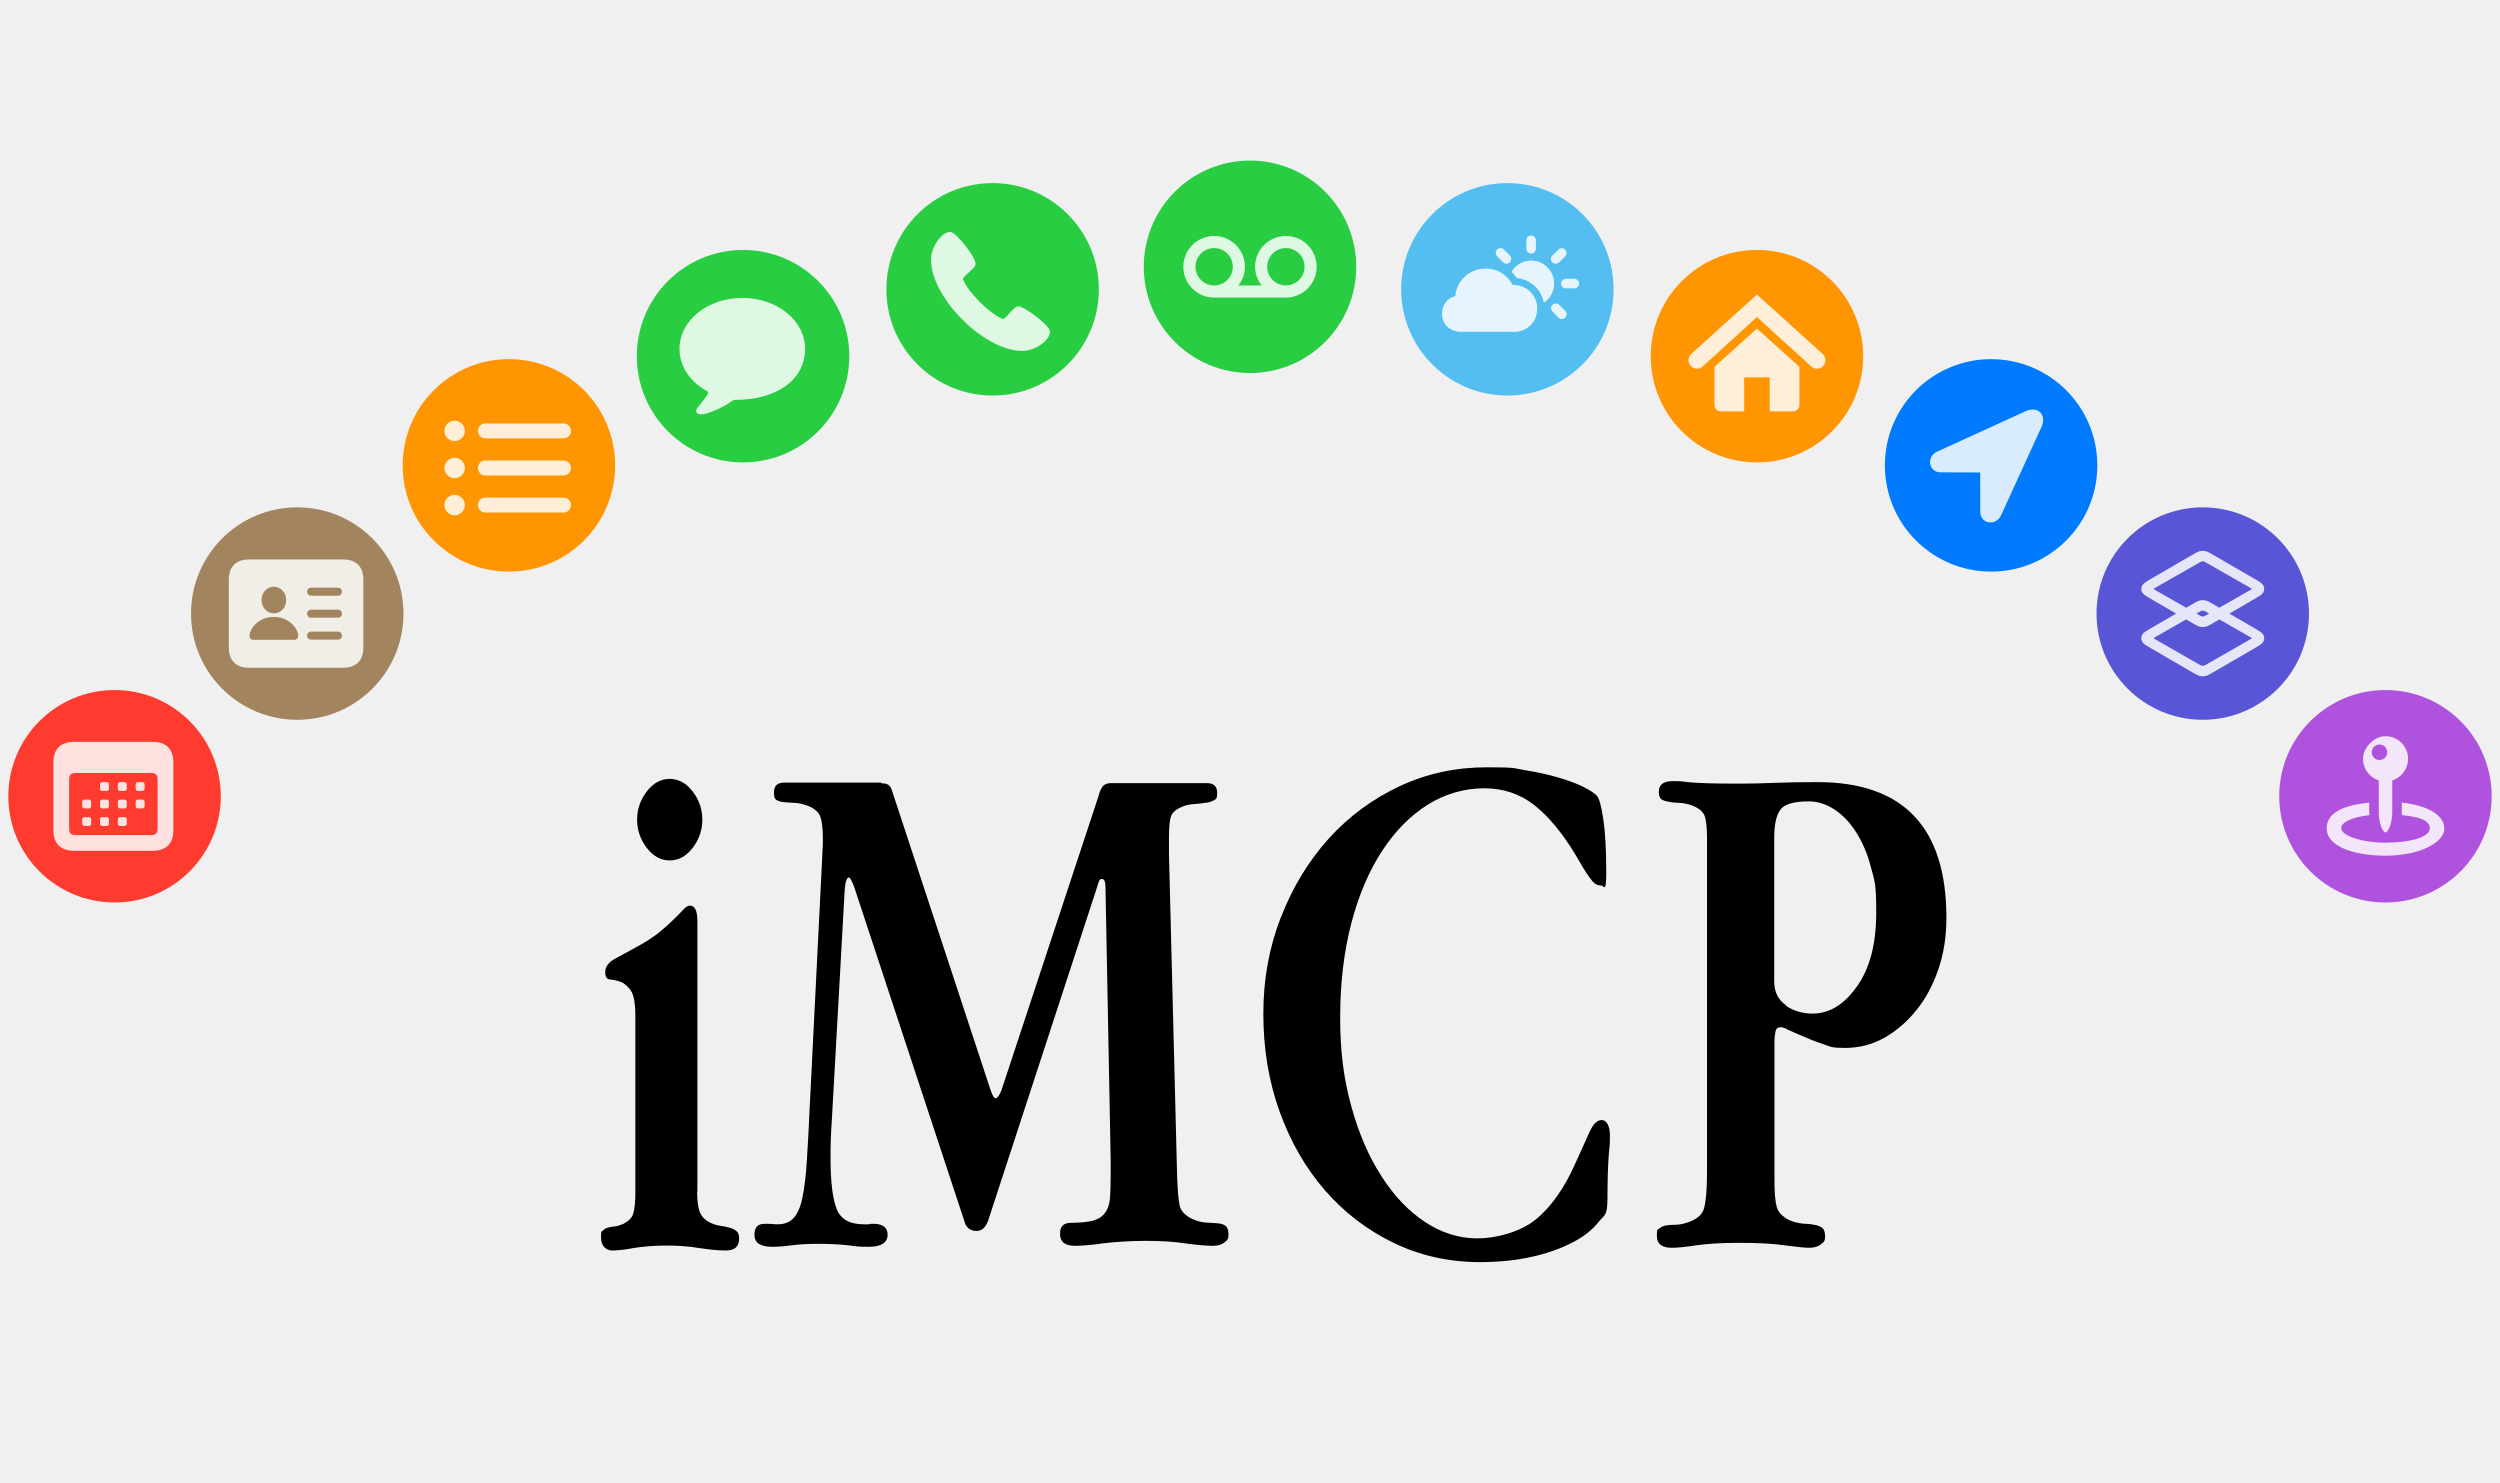
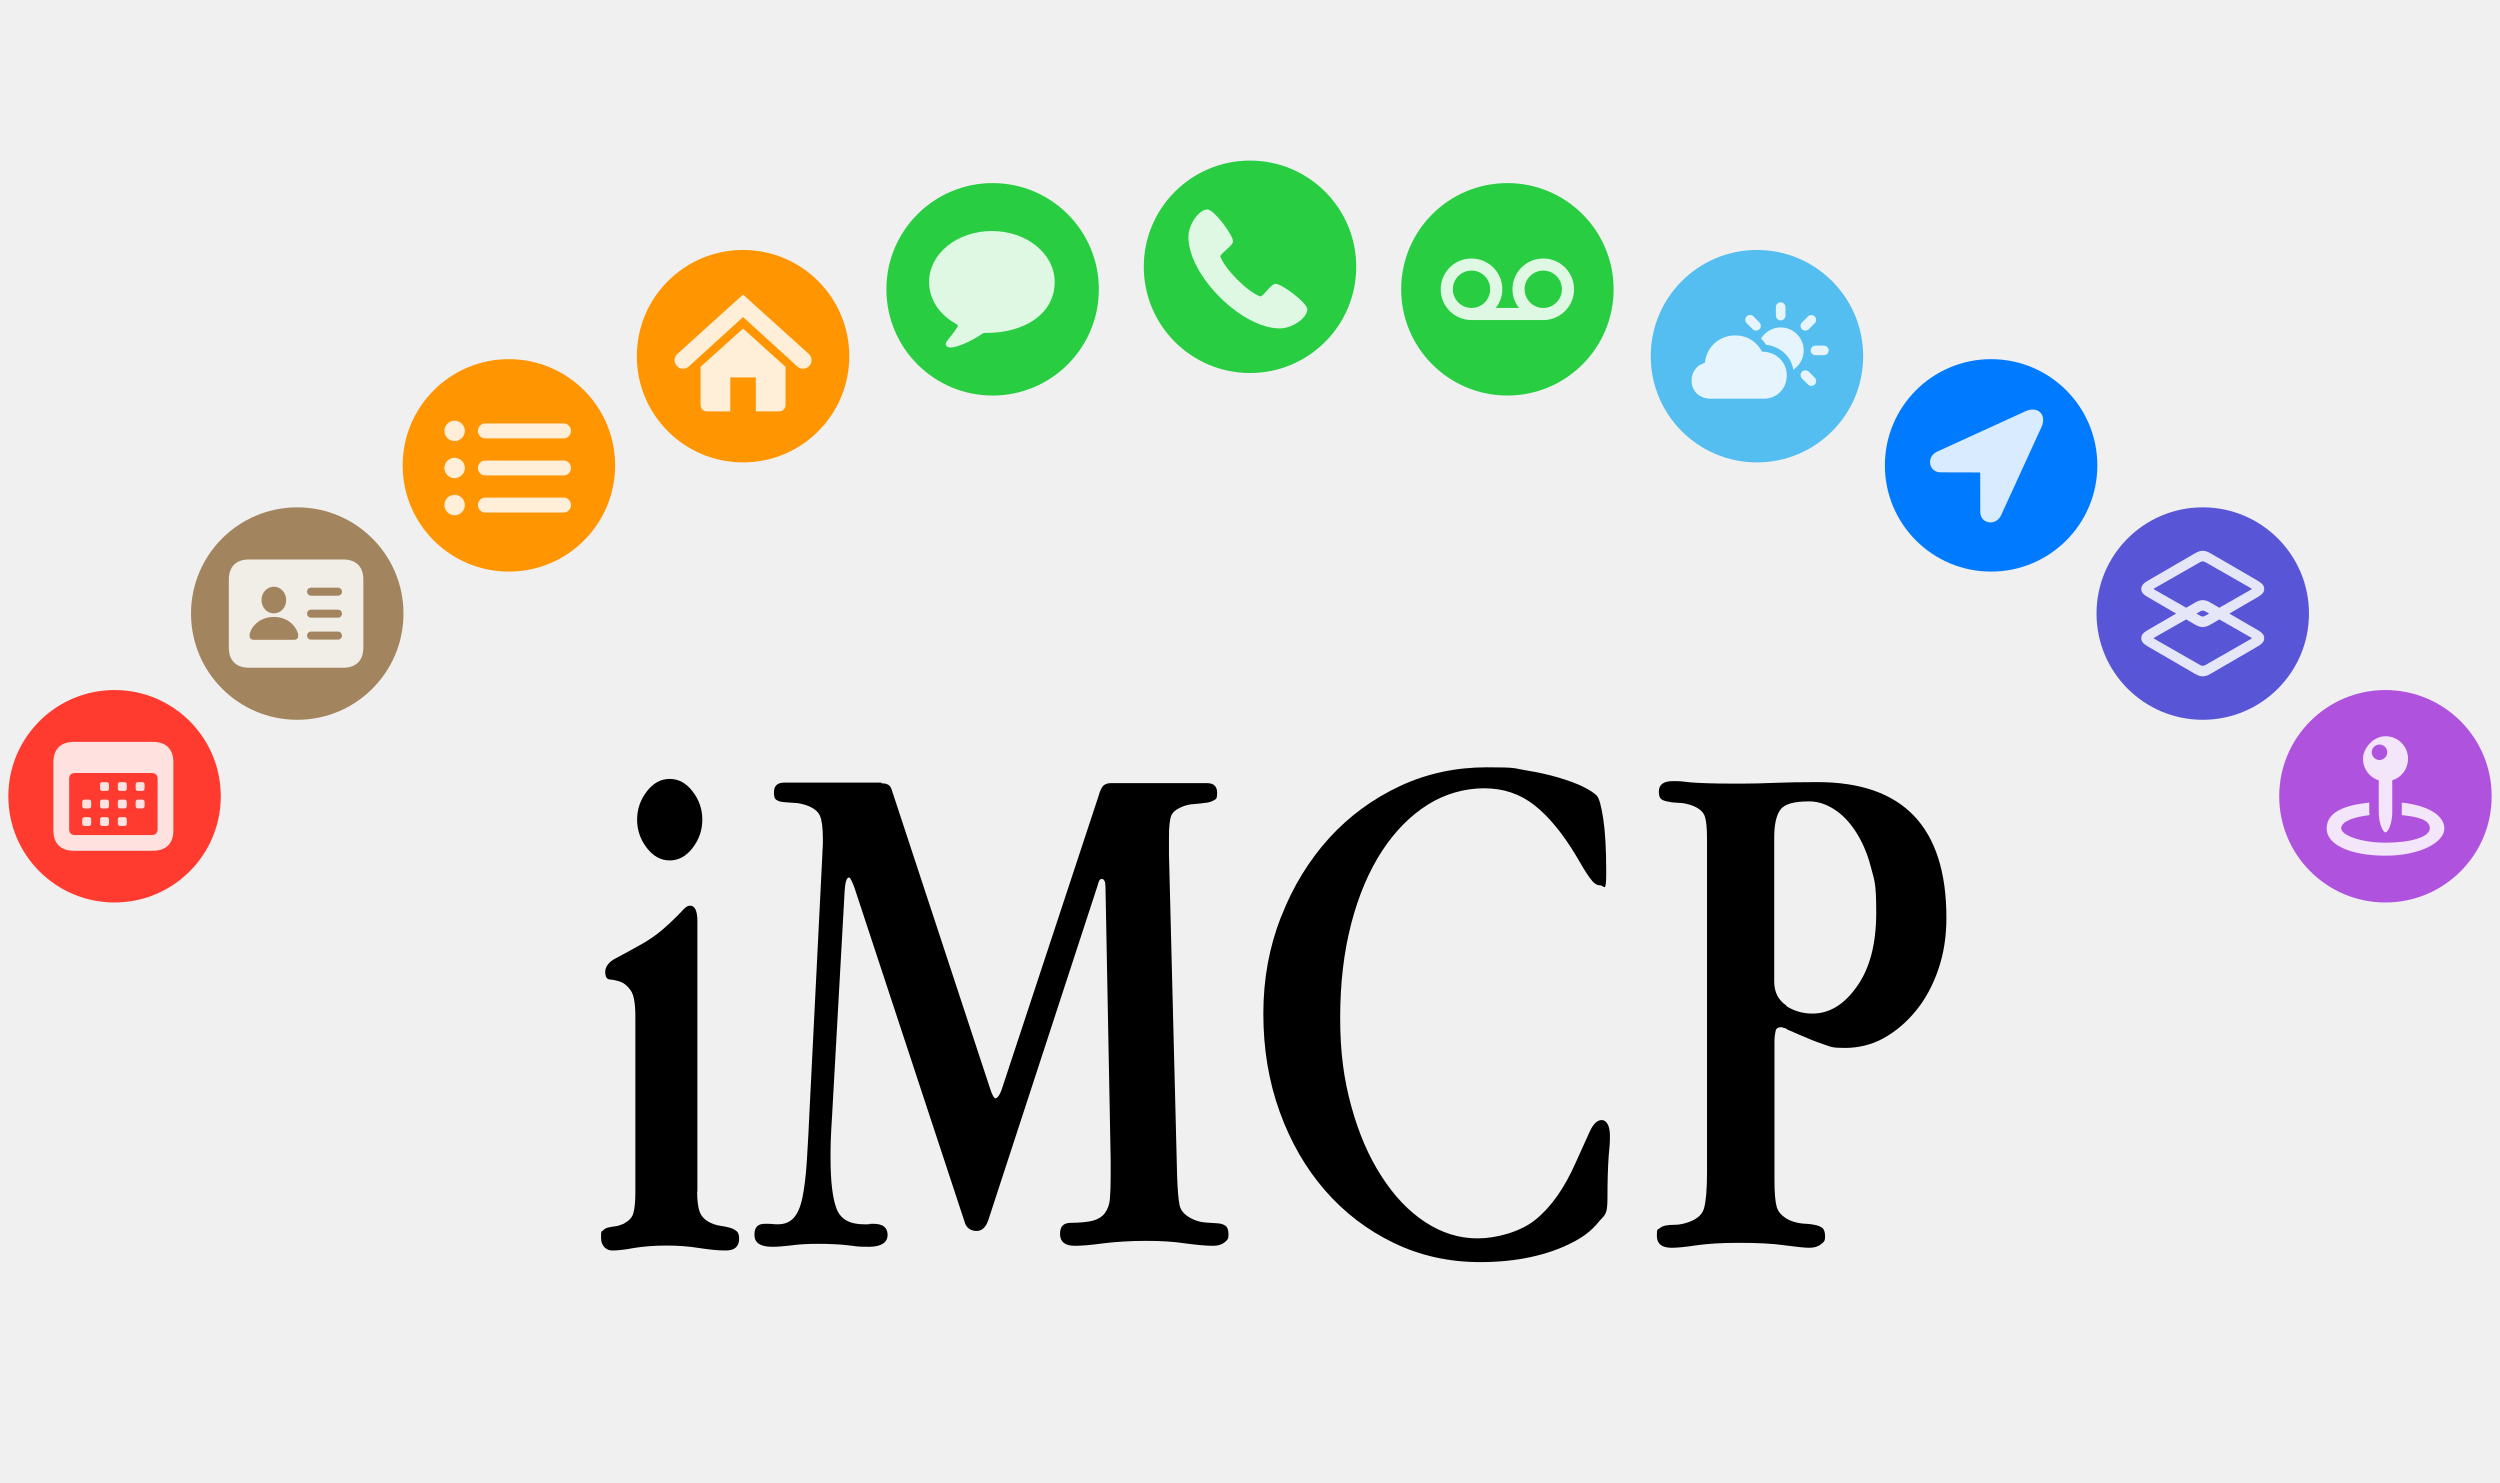
<svg xmlns="http://www.w3.org/2000/svg" viewBox="0 0 1012 600">
  <g fill="#000">
    <path d="M282.2,482.4c0,3.6.4,6.3,1,8.1.7,1.8,2,3.2,3.8,4.2,1.6.8,3.1,1.3,4.6,1.5s2.8.5,3.9.8,2,.8,2.7,1.4,1,1.6,1,3c0,3.2-1.8,4.8-5.4,4.8s-6.6-.4-10.8-1c-4.2-.7-8.6-1-13.4-1s-9.5.4-13.1,1c-3.6.7-6.5,1-8.7,1s-4.5-1.7-4.5-5.1.2-2.4.8-3,1.2-1,2.1-1.2c.9-.2,1.9-.4,2.9-.5s2.1-.5,3.3-1c2.2-1.2,3.6-2.6,4-4.4.5-1.7.8-4.5.8-8.5v-70.8c0-5.4-.6-9-1.9-10.8s-2.7-3-4.2-3.5-2.9-.8-4.2-.9-1.9-1.1-1.9-3.1,1.4-4,4.1-5.4,6.5-3.5,11.5-6.3c3-1.8,5.5-3.6,7.6-5.4,2.1-1.8,3.8-3.4,5.2-4.8,1.4-1.4,2.5-2.5,3.4-3.5.9-.9,1.7-1.4,2.5-1.4,2,0,3,2.1,3,6.3v109.5ZM280.4,320.4c2.6,3.4,3.9,7.2,3.9,11.4s-1.3,8-3.9,11.4-5.7,5.1-9.3,5.1-6.7-1.7-9.3-5.1c-2.6-3.4-3.9-7.2-3.9-11.4s1.3-8,3.9-11.4,5.7-5.1,9.3-5.1,6.7,1.7,9.3,5.1Z" />
    <path d="M356.9,317.1c1,0,1.9.1,2.5.5.7.3,1.2,1,1.6,2.2l39.9,121.2c.8,2.4,1.5,3.6,2.1,3.6s1.6-1.1,2.4-3.3l39.3-119.1c.4-1.6,1-2.9,1.6-3.8.7-.9,1.9-1.4,3.5-1.4h38.7c2.8,0,4.2,1.3,4.2,3.9s-.5,2.6-1.4,3.1-2,.9-3.5,1c-1.4.2-3,.4-4.6.5-1.7.1-3.5.5-5.2,1.3-2.2,1-3.5,2.2-4,3.7-.5,1.5-.8,4.2-.8,8.2v7.1l3.3,130.5c.2,5.4.5,9.2,1,11.6.5,2.4,2.4,4.3,5.5,5.7,1.8.8,3.6,1.2,5.4,1.3s3.4.2,4.6.3c1.3.1,2.4.5,3.1,1,.8.6,1.2,1.8,1.2,3.6s-.5,2.2-1.6,3.1-2.6,1.4-4.6,1.4c-3.2,0-7-.4-11.5-1-4.5-.7-9.8-1-15.8-1s-12.4.4-17.2,1c-4.9.7-8.8,1-11.5,1-4,0-6-1.6-6-4.8s1.5-4.5,4.5-4.5,6.8-.3,8.9-.9c2.1-.6,3.7-1.6,4.8-3.1,1.1-1.5,1.8-3.4,2-5.8s.3-5.4.3-8.9v-6.9l-2.1-110.3c0-2.2-.5-3.3-1.5-3.3s-1.2,1-1.8,3l-44.1,135c-1,3-2.6,4.5-4.8,4.5s-4.2-1.2-4.8-3.6l-44.7-135.6c-1-2.6-1.7-3.9-2.1-3.9-1,0-1.6,1.9-1.8,5.7l-5.1,91.2c-.2,3.4-.4,6.5-.5,9.2-.1,2.8-.1,5.3-.1,7.5,0,9.3.8,16.1,2.4,20.4,1.6,4.3,5.3,6.4,11.1,6.4s1.2,0,1.8-.1c.6-.1,1.3-.1,2.1-.1,3.8,0,5.7,1.5,5.7,4.5s-2.5,4.8-7.5,4.8-5-.2-8.5-.6-7.5-.6-12.1-.6-7.5.2-10.6.6-5.8.6-8,.6c-4.8,0-7.2-1.6-7.2-4.8s1.4-4.5,4.2-4.5,2.2,0,3.1.1,1.6.1,2.2.1c2.6,0,4.7-.8,6.3-2.5,1.6-1.7,2.8-4.4,3.6-8.2.8-3.8,1.4-8.7,1.8-14.8s.8-13.5,1.2-22.5l5.1-101.9c0-.4,0-1.1.1-2.1s.1-2.3.1-3.9c0-4.6-.4-7.7-1.2-9.5-.8-1.8-2.6-3.2-5.4-4.2-1.8-.6-3.5-1-5.1-1-1.6-.1-3-.2-4.2-.3-1.2-.1-2.1-.4-2.9-.9s-1-1.5-1-3.1c0-2.6,1.4-3.9,4.2-3.9h39.3Z" />
    <path d="M518.7,370.9c4.7-12.1,11.2-22.6,19.3-31.6,8.2-9,17.8-16,28.7-21.1s22.7-7.6,35.2-7.6,10.6.4,15.6,1.2,9.5,1.8,13.5,3,7.3,2.4,9.9,3.7c2.6,1.3,4.4,2.5,5.4,3.5s1.9,4.1,2.7,9.5c.8,5.3,1.2,12.5,1.2,21.5s-.8,5.4-2.4,5.4-2.8-1-4.3-3.1-3.3-5-5.5-8.9c-5.4-9-11-15.8-16.8-20.4s-12.6-6.9-20.4-6.9-15.8,2.2-22.8,6.6c-7,4.4-13.2,10.6-18.5,18.7s-9.5,17.9-12.5,29.4-4.5,24.2-4.5,38.2,1.5,24.9,4.5,35.8,7,20.3,12.2,28.3c5.1,8,11,14.2,17.7,18.6s13.8,6.6,21.2,6.6,17.2-2.5,23.5-7.6,11.8-12.9,16.3-23.2c2.4-5.4,4.3-9.6,5.7-12.6s3-4.5,4.8-4.5,3.3,2.1,3.3,6.3-.2,4-.5,8.2-.5,10-.5,17.2-1.2,6.6-3.8,9.8-6,5.9-10.7,8.2c-4.6,2.4-10,4.3-16.3,5.7-6.3,1.4-13.2,2.1-20.8,2.1-12.6,0-24.2-2.6-35-7.8-10.7-5.2-20-12.3-27.8-21.3s-13.9-19.6-18.3-31.8c-4.4-12.2-6.6-25.4-6.6-39.6s2.4-27,7.1-39.1h0Z" />
    <path d="M723.1,416.4c-1.2-.4-1.9-.6-2.1-.6-1.2,0-2,.5-2.2,1.4s-.5,2.4-.5,4.4v55.9c0,5.2.3,8.9.9,11,.6,2.2,2.3,4,5.1,5.4,1.8.8,3.6,1.2,5.4,1.4,1.8.1,3.3.2,4.7.5,1.3.2,2.3.6,3.2,1.2.8.6,1.2,1.8,1.2,3.6s-.5,2.2-1.7,3.1c-1.1.9-2.7,1.4-4.7,1.4s-5.3-.4-10-1c-4.7-.7-10.8-1-18.5-1s-12.8.4-17.2,1c-4.5.7-7.8,1-10,1-4,0-6-1.6-6-4.8s.3-2.4,1-3,1.5-1,2.5-1.2,2.2-.3,3.6-.3,2.8-.2,4.2-.6c4.4-1.2,7-3.2,7.8-6.1.8-2.9,1.2-7.7,1.2-14.5v-135.1c0-4.4-.3-7.5-1-9.3-.7-1.8-2.5-3.2-5.2-4.2-1.8-.6-3.5-1-5.2-1-1.7-.1-3.2-.2-4.3-.5-1.2-.2-2.2-.5-2.8-1-.7-.5-1-1.5-1-3.1,0-2.8,1.9-4.2,5.7-4.2s3.2.1,7,.5c3.9.3,9.5.5,16.7.5h4.8c3.4,0,7.6-.1,12.6-.3,5-.2,10.8-.3,17.4-.3,34.8,0,52.2,18.3,52.2,54.9c0,7.8-1.1,14.6-3.3,21s-5.2,12-9,16.6c-3.8,4.7-8.2,8.4-13,11.1-4.9,2.7-10.2,4-15.8,4s-5.7-.5-8.7-1.5-6.3-2.3-9.9-3.9l-4.8-2.1h0ZM723,407.2c3.3,2.1,6.8,3.1,10.7,3.1,6.8,0,12.8-3.6,18-11,5.2-7.3,7.8-17.2,7.8-29.9s-.8-13-2.2-18.5-3.5-10.2-6-14.1-5.4-7-8.7-9.1c-3.3-2.2-6.8-3.3-10.3-3.3-6.2,0-10.1,1.1-11.7,3.5-1.6,2.3-2.4,6-2.4,11.2v58.2c0,4.4,1.7,7.6,5,9.8Z" />
  </g>
  <svg version="1.1" viewBox="0 0 100 100" x="3.373" y="279.327" width="86" height="86">
    <circle fill="#FF3B30" cx="50" cy="50" r="50" />
    <g fill="#fff" fill-opacity="0.85">
      <path d="M30.83,75.66h37.23c6.18,0,9.62-3.42,9.62-9.56v-32.15c0-6.14-3.44-9.55-9.62-9.55H30.83c-6.17,0-9.61,3.4-9.61,9.55v32.15c0,6.15,3.44,9.56,9.61,9.56ZM31.52,68.27c-1.92,0-2.9-.9-2.9-2.94v-23.34c0-2.03.99-2.93,2.9-2.93h35.83c1.91,0,2.92.89,2.92,2.93v23.34c0,2.05-1.01,2.94-2.92,2.94H31.52ZM44.49,47.49h1.55c1,0,1.34-.31,1.34-1.3v-1.55c0-.99-.34-1.3-1.34-1.3h-1.55c-.99,0-1.33.31-1.33,1.3v1.55c0,.99.34,1.3,1.33,1.3ZM52.86,47.49h1.57c.99,0,1.33-.31,1.33-1.3v-1.55c0-.99-.34-1.3-1.33-1.3h-1.57c-.98,0-1.32.31-1.32,1.3v1.55c0,.99.34,1.3,1.32,1.3ZM61.25,47.49h1.57c.98,0,1.32-.31,1.32-1.3v-1.55c0-.99-.35-1.3-1.32-1.3h-1.57c-.98,0-1.32.31-1.32,1.3v1.55c0,.99.35,1.3,1.32,1.3ZM36.11,55.73h1.57c.98,0,1.32-.31,1.32-1.28v-1.57c0-.99-.35-1.3-1.32-1.3h-1.57c-.98,0-1.34.31-1.34,1.3v1.57c0,.98.36,1.28,1.34,1.28ZM44.49,55.73h1.55c1,0,1.34-.31,1.34-1.28v-1.57c0-.99-.34-1.3-1.34-1.3h-1.55c-.99,0-1.33.31-1.33,1.3v1.57c0,.98.34,1.28,1.33,1.28ZM52.86,55.73h1.57c.99,0,1.33-.31,1.33-1.28v-1.57c0-.99-.34-1.3-1.33-1.3h-1.57c-.98,0-1.32.31-1.32,1.3v1.57c0,.98.34,1.28,1.32,1.28ZM61.25,55.73h1.57c.98,0,1.32-.31,1.32-1.28v-1.57c0-.99-.35-1.3-1.32-1.3h-1.57c-.98,0-1.32.31-1.32,1.3v1.57c0,.98.35,1.28,1.32,1.28ZM36.11,63.99h1.57c.98,0,1.32-.32,1.32-1.3v-1.57c0-.99-.35-1.3-1.32-1.3h-1.57c-.98,0-1.34.31-1.34,1.3v1.57c0,.98.36,1.3,1.34,1.3ZM44.49,63.99h1.55c1,0,1.34-.32,1.34-1.3v-1.57c0-.99-.34-1.3-1.34-1.3h-1.55c-.99,0-1.33.31-1.33,1.3v1.57c0,.98.34,1.3,1.33,1.3ZM52.86,63.99h1.57c.99,0,1.33-.32,1.33-1.3v-1.57c0-.99-.34-1.3-1.33-1.3h-1.57c-.98,0-1.32.31-1.32,1.3v1.57c0,.98.34,1.3,1.32,1.3Z" />
    </g>
  </svg>
  <svg version="1.1" viewBox="0 0 100 100" x="77.327" y="205.373" width="86" height="86">
    <circle fill="#a2845e" cx="50" cy="50" r="50" />
    <g fill="#fff" fill-opacity="0.85">
      <path class="st1" d="M81.12,34.03v31.97c0,6.1-3.41,9.51-9.57,9.51H27.35c-6.14,0-9.56-3.4-9.56-9.51v-31.97c0-6.11,3.42-9.5,9.56-9.5h44.21c6.16,0,9.57,3.39,9.57,9.5ZM27.52,60.35c0,1.1.64,1.99,1.84,1.99h19.25c1.22,0,1.85-.89,1.85-1.99,0-2.48-3.49-8.76-11.47-8.76s-11.47,6.27-11.47,8.76ZM56.53,58.49c-1.11,0-1.91.84-1.91,1.91s.8,1.86,1.91,1.86h12.64c1.07,0,1.87-.8,1.87-1.86s-.8-1.91-1.87-1.91h-12.64ZM56.53,48.17c-1.11,0-1.91.82-1.91,1.86s.8,1.91,1.91,1.91h12.64c1.07,0,1.87-.84,1.87-1.91s-.8-1.86-1.87-1.86h-12.64ZM33.18,43.58c0,3.62,2.61,6.33,5.8,6.33,3.21,0,5.81-2.71,5.81-6.33,0-3.41-2.6-6.23-5.81-6.23s-5.8,2.82-5.8,6.23ZM56.53,37.81c-1.11,0-1.91.82-1.91,1.87s.8,1.91,1.91,1.91h12.64c1.07,0,1.87-.84,1.87-1.91s-.8-1.87-1.87-1.87h-12.64Z" />
    </g>
  </svg>
  <svg version="1.1" viewBox="0 0 100 100" x="163.000" y="145.385" width="86" height="86">
    <circle fill="#ff9500" cx="50" cy="50" r="50" />
    <g fill="#fff" fill-opacity=".85">
      <path d="M38.83,72.2h36.98c1.91,0,3.42-1.64,3.42-3.53s-1.48-3.51-3.42-3.51h-36.98c-1.92,0-3.41,1.62-3.41,3.51s1.51,3.53,3.41,3.53Z" />
      <path d="M24.44,73.49c2.65,0,4.82-2.17,4.82-4.82s-2.17-4.8-4.82-4.8-4.8,2.15-4.8,4.8,2.17,4.82,4.8,4.82Z" />
      <path d="M38.83,54.74h36.98c1.91,0,3.42-1.64,3.42-3.51s-1.48-3.52-3.42-3.52h-36.98c-1.92,0-3.41,1.62-3.41,3.52s1.51,3.51,3.41,3.51Z" />
      <path d="M24.44,56.04c2.65,0,4.82-2.17,4.82-4.82s-2.17-4.8-4.82-4.8-4.8,2.15-4.8,4.8,2.17,4.82,4.8,4.82Z" />
      <path d="M38.83,37.29h36.98c1.91,0,3.42-1.64,3.42-3.52s-1.48-3.51-3.42-3.51h-36.98c-1.92,0-3.41,1.62-3.41,3.51s1.51,3.52,3.41,3.52Z" />
      <path d="M24.44,38.57c2.65,0,4.82-2.15,4.82-4.8s-2.17-4.8-4.82-4.8-4.8,2.15-4.8,4.8,2.17,4.8,4.8,4.8Z" />
    </g>
  </svg>
  <svg viewBox="0 0 100 100" x="257.788" y="101.184" width="86" height="86">
+     <circle fill="#ff9500" cx="50" cy="50" r="50" />
+     <g fill="#fff" opacity=".85">
+       <path d="M50,21 81,49a4,4 0 0 1-5.4,5.9L50,31.6 24.4,54.9A4,4 0 0 1 19,49Z" />
+       <path fill-rule="evenodd" d="M50,37 70,55V73a3,3 0 0 1-3,3H33a3,3 0 0 1-3-3V55ZM44,60h12v16H44Z" />
+     </g>
+   </svg>
+   <svg viewBox="0 0 100 100" x="358.811" y="74.115" width="86" height="86">
    <circle fill="#28cd41" cx="50" cy="50" r="50" />
    <g fill="#fff" fill-opacity="0.85">
      <path d="M30.19,77.4c3.04,0,9.82-2.94,14.79-6.39.59-.4,1.01-.5,1.53-.5.3.01.53.02.7.02,17.63-.04,32-8.83,32-23.99,0-13.3-13.15-23.97-29.56-23.97s-29.56,10.67-29.56,23.97c0,7.9,4.52,15.26,12.9,19.86.63.34.75.71.46,1.29-1.56,2.6-3.8,5.19-4.83,6.48-1.36,1.68-.56,3.21,1.57,3.21Z" />
    </g>
  </svg>
-   <svg viewBox="0 0 100 100" x="358.811" y="74.115" width="86" height="86">
+   <svg viewBox="0 0 100 100" x="463.000" y="65.000" width="86" height="86">
    <circle fill="#28cd41" cx="50" cy="50" r="50" />
    <g fill="#fff" fill-opacity="0.85">
      <path d="M30,23c-4,0-9,7-9,13,0,18,25,43,43,43,6,0,13-5,13-9,0-3-12-12-15-12-2,0-5,5-7,6-6-2-17-13-19-19,1-2,6-5,6-7,0-3-9-15-12-15Z" />
    </g>
  </svg>
-   <svg viewBox="0 0 100 100" x="463.000" y="65.000" width="86" height="86">
+   <svg viewBox="0 0 100 100" x="567.189" y="74.115" width="86" height="86">
    <circle fill="#28cd41" cx="50" cy="50" r="50" />
    <g fill="#fff" stroke="#fff" stroke-width="22" stroke-linejoin="round" opacity="0.85">
      <path transform="translate(20.000 36.882) scale(0.12596)" d="M1.06581e-14 104.043C1.06581e-14 161.656 46.572 208.086 104.043 208.086L372.297 208.086C429.839 208.086 476.341 161.585 476.341 104.043C476.341 46.431 429.768 0 372.297 0C314.685 0 268.048 46.502 268.048 104.043C268.048 137.03 284.031 166.78 309.472 184.8L166.868 184.8C192.309 166.78 208.292 137.03 208.292 104.043C208.292 46.431 161.72 0 104.043 0C46.502 0 1.06581e-14 46.502 1.06581e-14 104.043ZM23.421 103.908C23.421 59.335 59.605 23.151 104.178 23.151C148.752 23.151 184.865 59.335 184.865 103.908C184.865 148.617 148.752 184.8 104.178 184.8C59.605 184.8 23.421 148.617 23.421 103.908ZM291.476 103.908C291.476 59.335 327.589 23.151 372.162 23.151C416.736 23.151 453.055 59.335 453.055 103.908C453.055 148.617 416.736 184.8 372.162 184.8C327.589 184.8 291.476 148.617 291.476 103.908Z" />
    </g>
  </svg>
-   <svg version="1.1" viewBox="0 0 100 100" x="567.189" y="74.115" width="86" height="86">
+   <svg version="1.1" viewBox="0 0 100 100" x="668.212" y="101.184" width="86" height="86">
    <circle fill="#55bef0" cx="50" cy="50" r="50" />
    <g fill="#fff" fill-opacity=".85">
      <path d="M74.42,57.32l2.79,2.8c.88.88.9,2.32.02,3.18-.87.87-2.36.91-3.21.02l-2.8-2.82c-.87-.91-.9-2.34-.02-3.21.87-.87,2.32-.86,3.21.02ZM72.01,47.29c0,3.77-1.94,7.1-4.87,9.04-1.12-6.3-6.15-10.91-12.76-11.67-.7-1.05-1.51-2.04-2.45-2.94,1.89-3.15,5.34-5.26,9.26-5.26,5.95,0,10.82,4.87,10.82,10.84ZM83.77,47.3c0,1.24-1.03,2.24-2.27,2.24h-3.94c-1.23,0-2.29-.99-2.29-2.24s1.06-2.27,2.29-2.27h3.94c1.24,0,2.27,1.03,2.27,2.27ZM77.2,31.29c.87.87.88,2.34-.01,3.21l-2.8,2.79c-.88.87-2.35.89-3.23.03-.87-.87-.87-2.35.03-3.22l2.81-2.79c.89-.89,2.33-.89,3.21-.03ZM48.37,31.28l2.78,2.82c.86.89.88,2.34.02,3.21-.87.87-2.32.86-3.22-.04l-2.78-2.81c-.86-.86-.89-2.31-.02-3.19.87-.87,2.37-.88,3.22,0ZM63.43,26.92v3.95c0,1.24-1.03,2.28-2.27,2.28s-2.25-1.05-2.25-2.28v-3.95c0-1.24,1.03-2.27,2.25-2.27s2.27,1.04,2.27,2.27Z" />
      <path d="M28.42,70.01h24.81c6.15,0,10.81-4.74,10.81-10.97s-4.91-11.15-11.61-11.15c-2.24-4.2-6.41-7.65-12.77-7.65-7.41,0-13.54,5.56-14.15,12.88-3.78,1.03-6.28,4.25-6.28,8.31,0,5.07,3.69,8.59,9.19,8.59Z" />
-     </g>
-   </svg>
-   <svg viewBox="0 0 100 100" x="668.212" y="101.184" width="86" height="86">
-     <circle fill="#ff9500" cx="50" cy="50" r="50" />
-     <g fill="#fff" opacity=".85">
-       <path d="M50,21 81,49a4,4 0 0 1-5.4,5.9L50,31.6 24.4,54.9A4,4 0 0 1 19,49Z" />
-       <path fill-rule="evenodd" d="M50,37 70,55V73a3,3 0 0 1-3,3H33a3,3 0 0 1-3-3V55ZM44,60h12v16H44Z" />
    </g>
  </svg>
  <svg version="1.1" viewBox="0 0 100 100" x="763.000" y="145.385" width="86" height="86">
    <circle fill="#007aff" cx="50" cy="50" r="50" />
    <g fill="#fff" fill-opacity="0.85">
      <path d="M26.24,53.28l18.31.05c.23,0,.32.09.32.31l.03,18.25c0,5.68,7.4,6.9,9.84,1.51l18.98-41.47c2.65-5.85-1.77-10.03-7.54-7.41l-41.58,19c-5.21,2.36-4.09,9.75,1.64,9.76Z" />
    </g>
  </svg>
  <svg viewBox="0 0 100 100" x="848.673" y="205.373" width="86" height="86">
    <circle fill="#5856d6" cx="50" cy="50" r="50" />
    <g fill="#fff" fill-opacity="0.85" transform="translate(50 50) scale(0.58) translate(-62.33895 34.1361)">
      <path d="M62.334 16.811C64.314 16.811 66.211 16.168 68.574 14.81L106.744-7.354C110.703-9.686 112.217-11.448 112.217-14.144C112.217-16.778 110.703-18.593 106.744-20.873L68.574-43.047C66.211-44.446 64.314-45.038 62.334-45.038C60.364-45.038 58.467-44.446 56.104-43.047L17.935-20.873C13.975-18.593 12.461-16.778 12.461-14.144C12.461-11.448 13.975-9.686 17.935-7.354L56.104 14.81C58.467 16.168 60.364 16.811 62.334 16.811ZM62.334 8.274C61.628 8.274 61.006 8.087 60.187 7.621L23.031-13.653C22.78-13.758 22.655-13.873 22.655-14.144C22.655-14.353 22.78-14.468 23.031-14.625L60.187-35.847C61.006-36.314 61.628-36.552 62.334-36.552C63.039-36.552 63.672-36.314 64.491-35.847L101.648-14.625C101.898-14.468 102.023-14.353 102.023-14.144C102.023-13.873 101.898-13.758 101.648-13.653L64.491 7.621C63.672 8.087 63.039 8.274 62.334 8.274ZM62.334-23.183C64.314-23.183 66.211-23.816 68.574-25.174L106.744-47.399C110.703-49.68 112.217-51.442 112.217-54.128C112.217-56.824 110.703-58.576 106.744-60.919L68.574-83.082C66.211-84.44 64.314-85.083 62.334-85.083C60.364-85.083 58.467-84.44 56.104-83.082L17.935-60.919C13.975-58.576 12.461-56.824 12.461-54.128C12.461-51.442 13.975-49.68 17.935-47.399L56.104-25.174C58.467-23.816 60.364-23.183 62.334-23.183ZM62.334-31.72C61.628-31.72 61.006-31.959 60.187-32.425L23.031-53.648C22.78-53.752 22.655-53.919 22.655-54.128C22.655-54.389 22.78-54.514 23.031-54.619L60.187-75.841C61.006-76.308 61.628-76.546 62.334-76.546C63.039-76.546 63.672-76.308 64.491-75.841L101.648-54.619C101.898-54.514 102.023-54.389 102.023-54.128C102.023-53.919 101.898-53.752 101.648-53.648L64.491-32.425C63.672-31.959 63.039-31.72 62.334-31.72Z" />
    </g>
  </svg>
  <svg version="1.1" viewBox="0 0 100 100" x="922.627" y="279.327" width="86" height="86">
    <circle fill="#af52de" cx="50" cy="50" r="50" />
    <g fill="#fff" fill-opacity="0.85">
      <path d="M42.49,57.93v.94c-8.01.94-13.32,3.18-13.32,6.25s8.84,6.72,20.86,6.72,20.86-2.71,20.86-6.72-5.3-5.42-13.2-6.25v-5.89c12.14,1.3,20.04,5.89,20.04,12.26s-11.31,12.73-27.7,12.73-27.7-5.07-27.7-12.73,7.9-10.96,20.04-12.26v4.95h.12Z" />
      <path d="M60.64,32.35c0,4.71-3.06,8.84-7.43,10.14v14.97c0,5.19-1.89,9.55-3.18,9.55s-3.18-4.36-3.18-9.55v-14.97c-4.36-1.3-7.43-5.42-7.43-10.14s4.71-10.61,10.61-10.61,10.61,4.71,10.61,10.61ZM43.55,29.29c0,2,1.65,3.65,3.65,3.65s3.65-1.65,3.65-3.65-1.65-3.65-3.65-3.65-3.65,1.65-3.65,3.65h0Z" />
    </g>
  </svg>
</svg>
